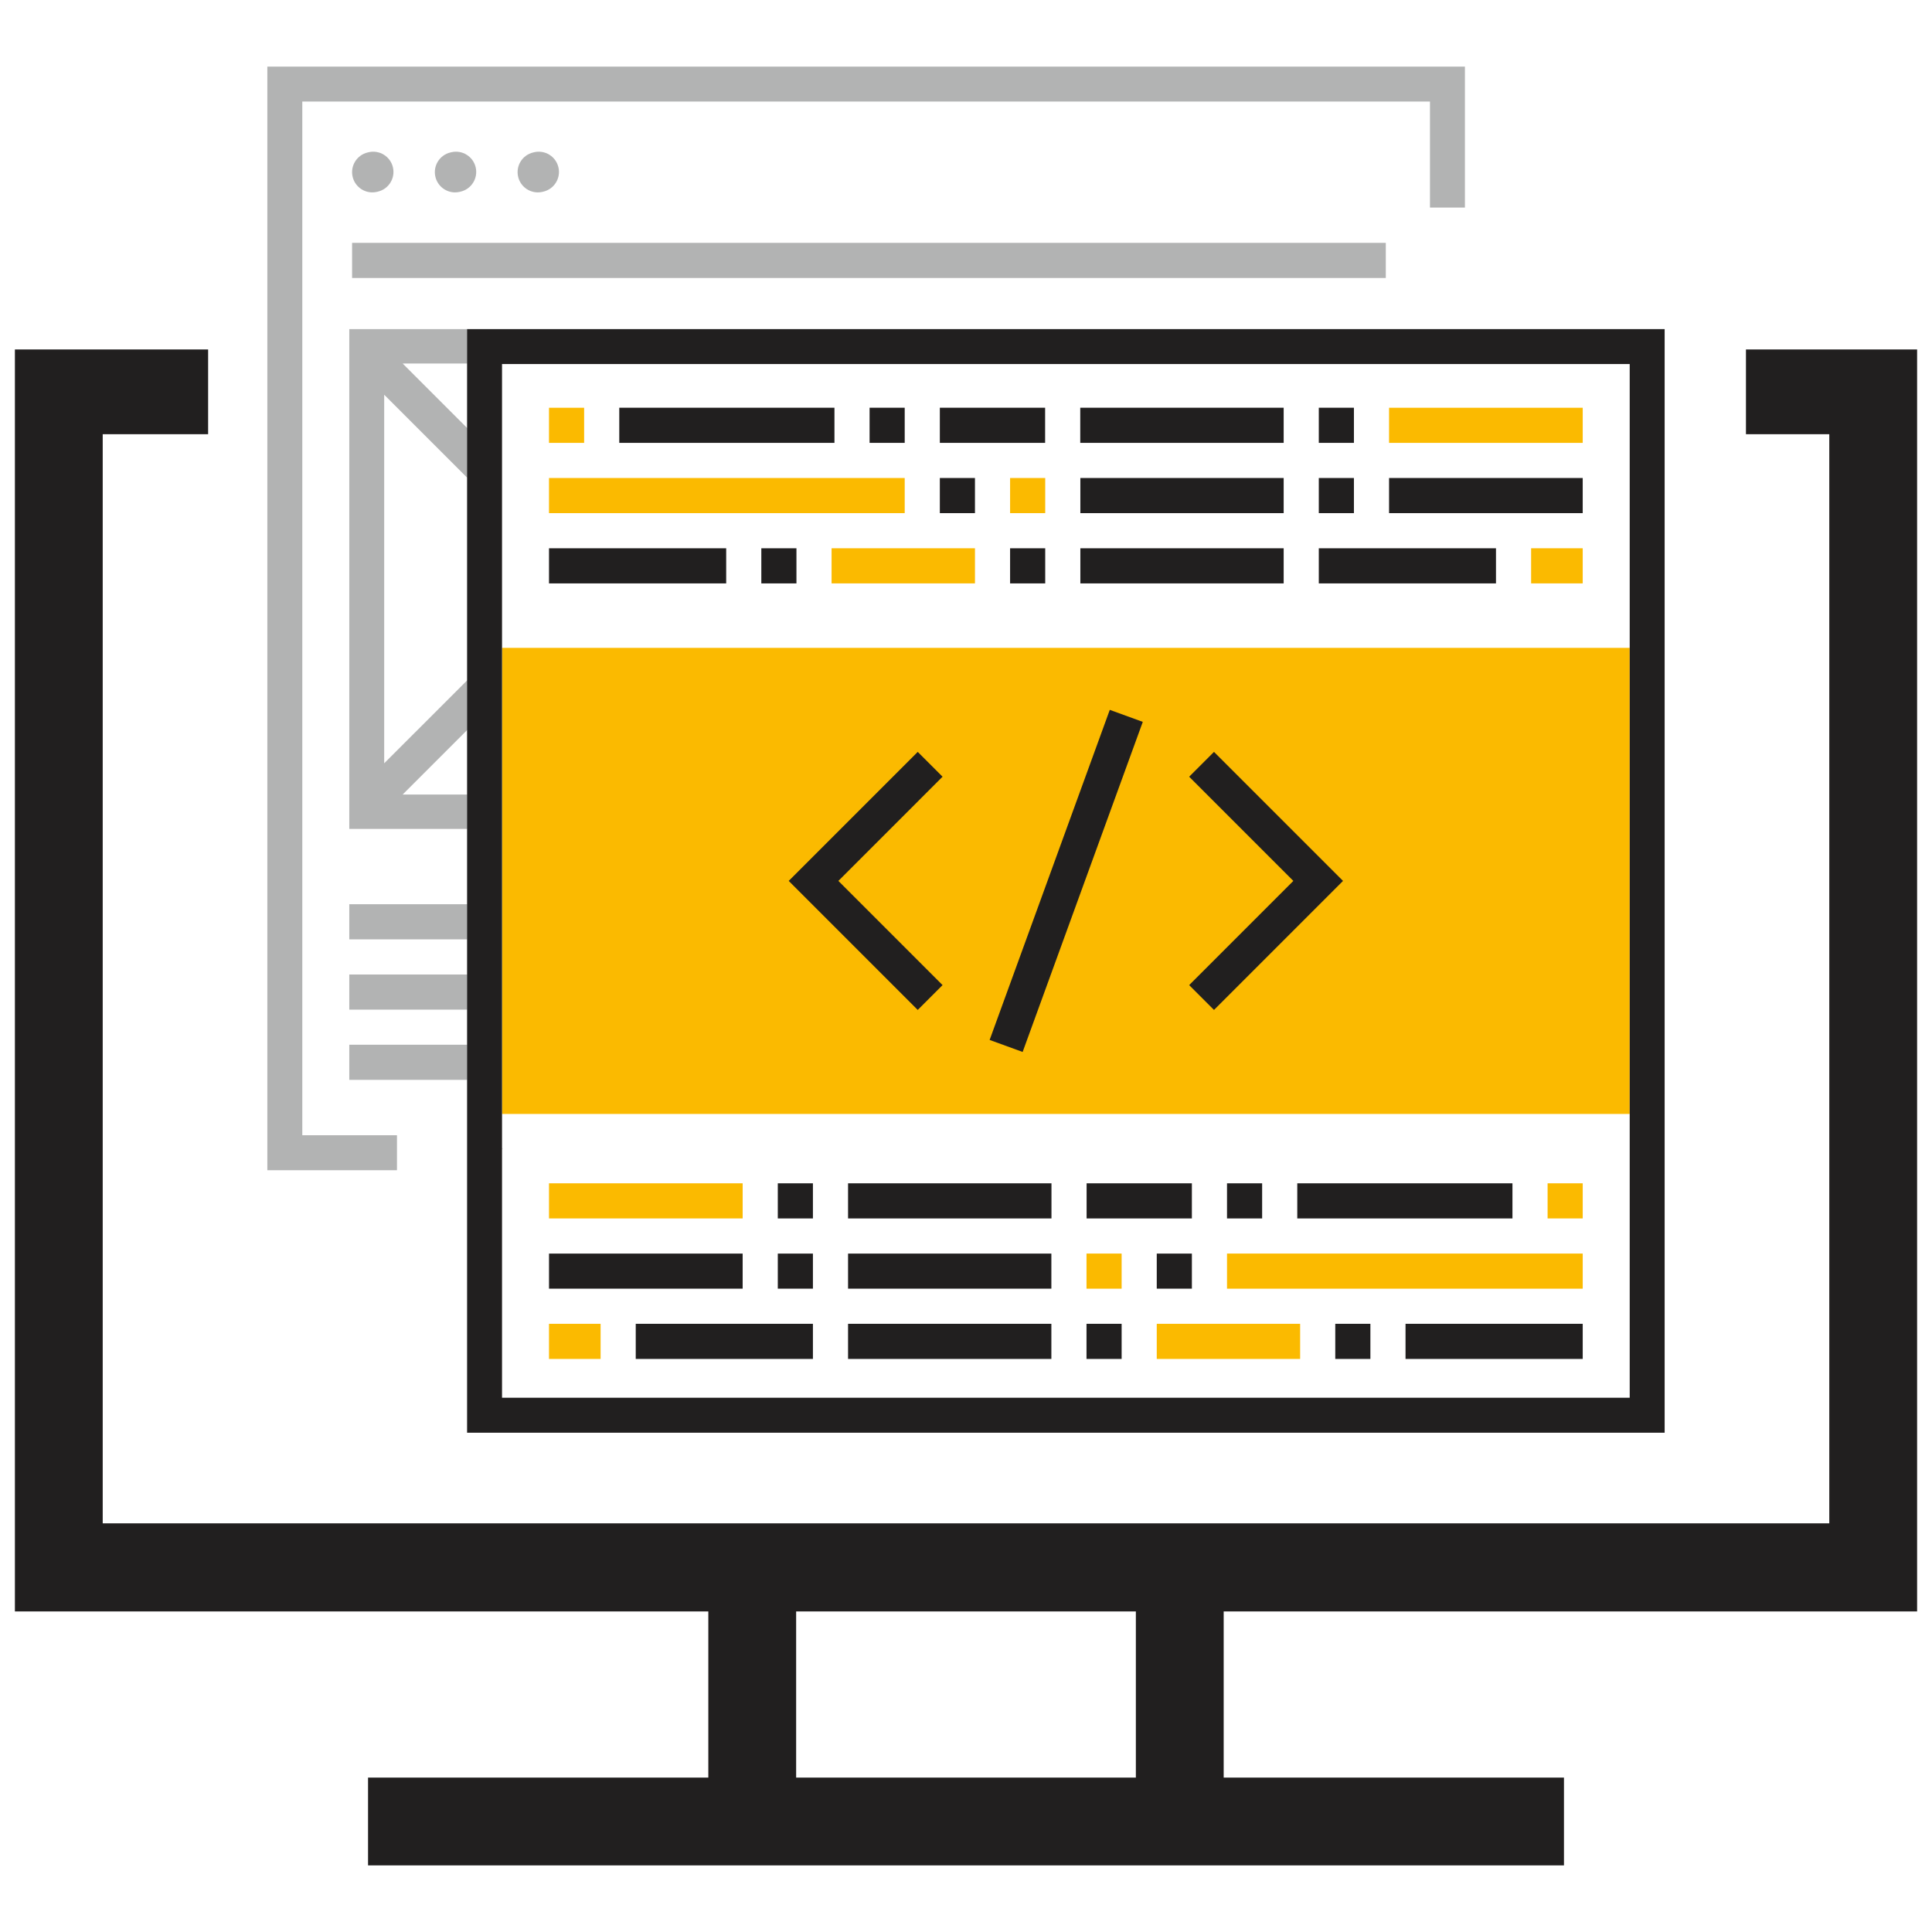
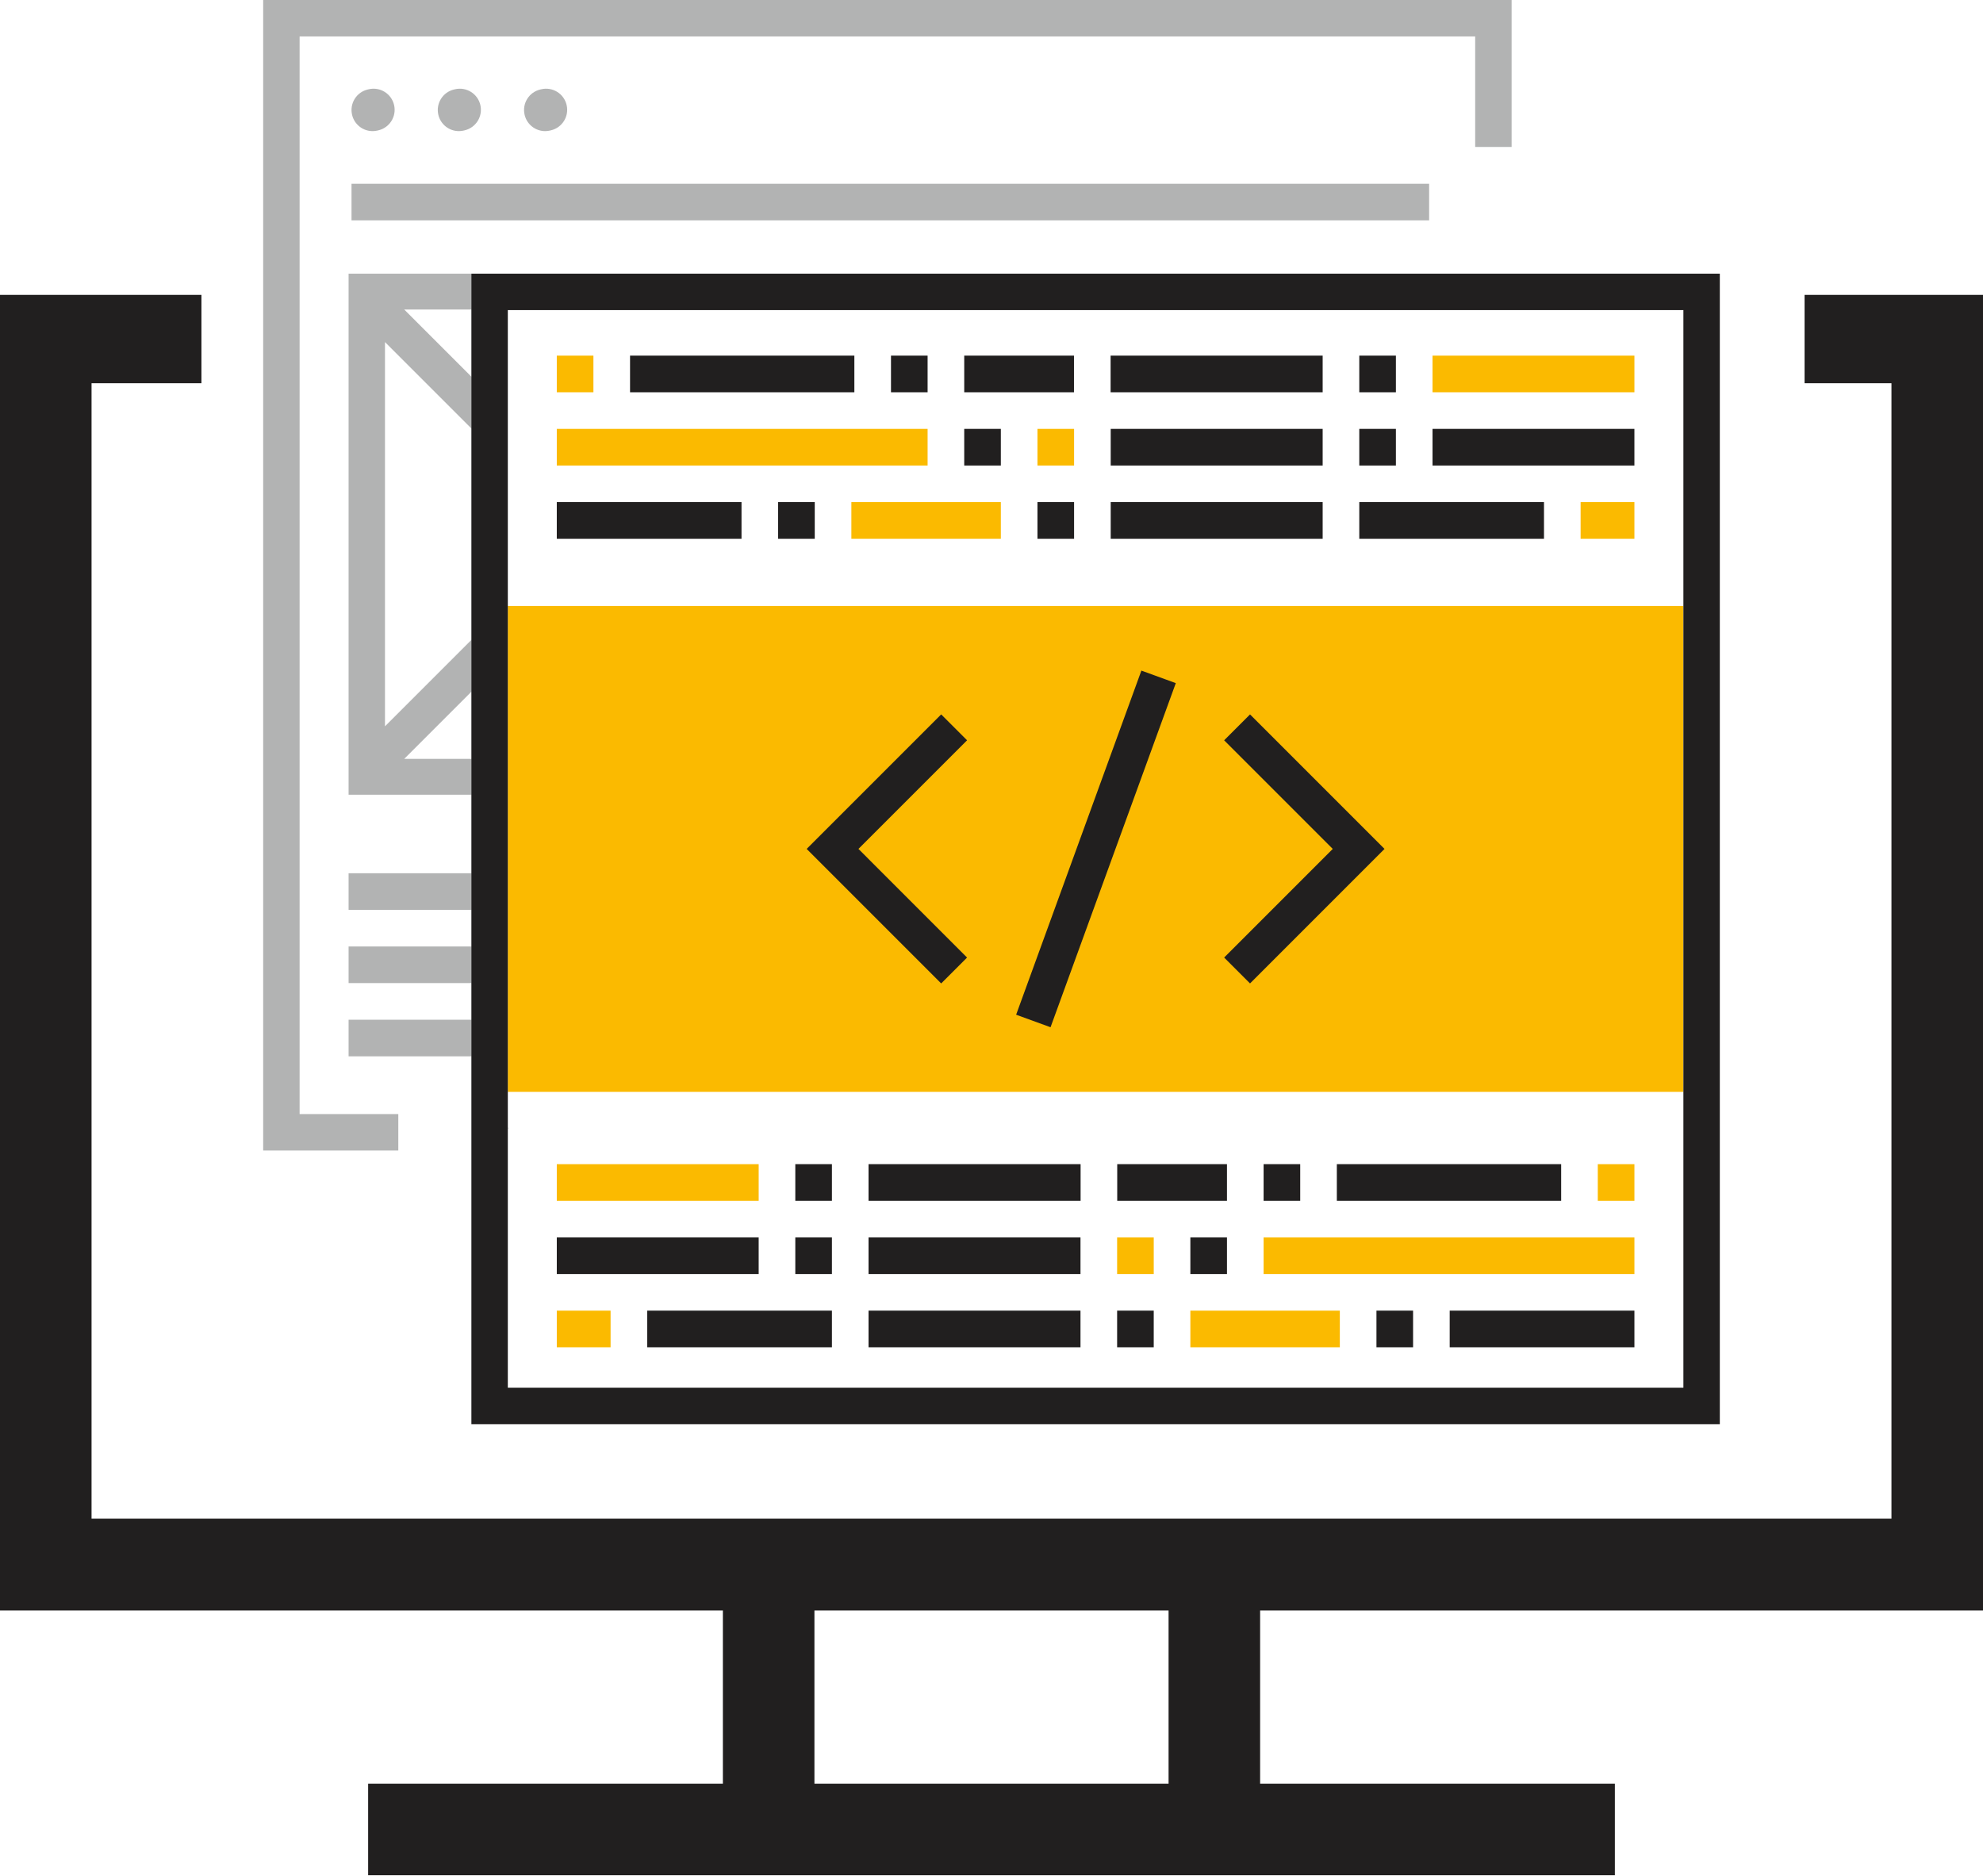
- <svg xmlns="http://www.w3.org/2000/svg" xml:space="preserve" width="100%" height="100%" version="1.1" style="shape-rendering:geometricPrecision; text-rendering:geometricPrecision; image-rendering:optimizeQuality; fill-rule:evenodd; clip-rule:evenodd" viewBox="0 0 5500 5500">
+ <svg xmlns="http://www.w3.org/2000/svg" width="100%" height="100%" style="shape-rendering:geometricPrecision; text-rendering:geometricPrecision; image-rendering:optimizeQuality; fill-rule:evenodd; clip-rule:evenodd" viewBox="0 0 20676.18 19551.93">
  <defs>
    <style>
-     .fil0 {fill:none;fill-rule:nonzero}
-     .fil4 {fill:#211F1F}
-     .fil3 {fill:#FBBA00}
-     .fil2 {fill:#211F1F;fill-rule:nonzero}
-     .fil1 {fill:#B2B3B3;fill-rule:nonzero}
-   </style>
+ .fil3 {fill:#211F1F}
+ .fil2 {fill:#FBBA00}
+ .fil1 {fill:#211F1F;fill-rule:nonzero}
+ .fil0 {fill:#B2B3B3;fill-rule:nonzero}
+ </style>
  </defs>
-   <rect class="fil0" x="-0" y="-0" width="5500" height="5500" />
-   <path class="fil1" d="M994.33 2674.18l336.09 0 0 -100 -336.09 0 0 100zm536.72 -2126.49c4.37,0 8.79,-0.52 13.25,-1.54l2.53 -0.61c30.96,-7.29 50.18,-38.28 42.89,-69.27 -7.27,-30.97 -38.28,-50.14 -69.25,-42.89l-2.55 0.61c-30.97,7.26 -50.17,38.27 -42.89,69.24 6.24,26.56 29.89,44.46 56.02,44.46zm-235.58 0c4.37,0 8.79,-0.52 13.25,-1.54l2.53 -0.61c30.96,-7.29 50.18,-38.28 42.89,-69.27 -7.27,-30.97 -38.28,-50.14 -69.25,-42.89l-2.55 0.61c-30.97,7.26 -50.17,38.27 -42.89,69.24 6.24,26.56 29.89,44.46 56.02,44.46zm-235.58 0c4.37,0 8.79,-0.52 13.25,-1.54l2.53 -0.61c30.96,-7.29 50.18,-38.28 42.89,-69.27 -7.27,-30.97 -38.28,-50.14 -69.25,-42.89l-2.55 0.61c-30.97,7.26 -50.17,38.27 -42.89,69.24 6.24,26.56 29.89,44.46 56.02,44.46zm-57.56 243.68l2942.75 0 0 -99.99 -2942.75 0 0 99.99zm-241.23 -601.74l3409.22 0 0 401.28 -99.49 0 0 -301.79 -3210.24 0 0 2942.75 269.51 0 0 99.49 -369 0 0 -3141.73zm233.23 747.27l336.09 0 0 97.93 -184.16 0 184.16 184.16 0 141.41 -236.69 -236.69 0 222.8 0 741.62 0 84.85 236.69 -236.69 0 141.41 -184.16 184.16 184.16 0 0 97.93 -336.09 0 0 -1422.89zm0 2137.28l336.09 0 0 -100 -336.09 0 0 100zm0 -200l336.09 0 0 -100 -336.09 0 0 100z" />
-   <path class="fil2" d="M1415.92 3260.02l7.77 6.09c2.79,2.21 5.73,4.11 8.78,5.75l-16.55 -11.84z" />
-   <path class="fil3" d="M1429.17 1844.34l3210.24 0 0 1326.85 -3210.24 0 0 -1326.85zm685.03 1624.29l-551.3 0 0 -100 551.3 0 0 100zm2391.47 0l-100 0 0 -100 100 0 0 100zm0 200l-1012.62 0 0 -100 1012.62 0 0 100zm-1312.62 0l-100 0 0 -100 100 0 0 100zm-1483.25 200l-146.89 0 0 -100 146.89 0 0 100zm1991.42 0l-408.17 0 0 -100 408.17 0 0 100zm-1333.88 -2207.84l408.18 0 0 -100 -408.18 0 0 100zm1991.42 0l146.89 0 0 -100 -146.89 0 0 100zm-1483.24 -200l100 0 0 -100 -100 0 0 100zm-1312.62 0l1012.62 0 0 -100 -1012.62 0 0 100zm0 -200l100 0 0 -100 -100 0 0 100zm2391.47 0l551.3 0 0 -100 -551.3 0 0 100z" />
-   <path class="fil4" d="M5207.6 4336.58l0 -3100.52 -237.24 0 0 -241.24 487.24 0 0 3341.76 0 250.89 -250 0 -1724.05 0 0 472.9 968.74 0 0 250 -3404.57 0 0 -250 968.74 0 0 -472.9 -1974.05 0 0 0 0 -3592.65 550.08 0 0 241.24 -300.08 0 0 3100.52 4915.19 0zm-3877.92 -3399.68l3409.22 0 0 3141.73 -3409.22 0 0 -3141.73zm984.55 2531.73l-100 0 0 -100 100 0 0 100zm679.09 0l-579.09 0 0 -100 579.09 0 0 100zm399.72 0l-299.71 0 0 -100 299.71 0 0 100zm200.01 0l-100 0 0 -100 100 0 0 100zm712.59 0l-612.59 0 0 -100 612.59 0 0 100zm-2191.44 200l-551.28 0 0 -100 551.28 0 0 100zm200.03 0l-100 0 0 -100 100 0 0 100zm678.79 0l-578.79 0 0 -100 578.79 0 0 100zm400.03 0l-100 0 0 -100 100 0 0 100zm1112.62 200l-504.43 0 0 -100 504.43 0 0 100zm-604.43 0l-100 0 0 -100 100 0 0 100zm-708.19 0l-100 0 0 -100 100 0 0 100zm-200.03 0l-578.79 0 0 -100 578.79 0 0 100zm-678.79 0l-504.42 0 0 -100 504.42 0 0 100zm-551.3 -2607.84l612.59 0 0 -100 -612.59 0 0 100zm712.59 0l100 0 0 -100 -100 0 0 100zm200.01 0l299.71 0 0 -100 -299.71 0 0 100zm399.72 0l579.09 0 0 -100 -579.09 0 0 100zm679.09 0l100 0 0 -100 -100 0 0 100zm200.03 200l551.28 0 0 -100 -551.28 0 0 100zm-200.03 0l100 0 0 -100 -100 0 0 100zm-678.79 0l578.79 0 0 -100 -578.79 0 0 100zm-400.03 0l100 0 0 -100 -100 0 0 100zm-1112.62 200l504.43 0 0 -100 -504.43 0 0 100zm604.43 0l100 0 0 -100 -100 0 0 100zm708.19 0l100 0 0 -100 -100 0 0 100zm200.03 0l578.79 0 0 -100 -578.79 0 0 100zm678.79 0l504.42 0 0 -100 -504.42 0 0 100zm-843.09 1333.91l342.03 -939.67 -93.97 -34.21 -342.03 939.67 93.97 34.21zm912.03 -486.95l-367.29 367.33 -70.69 -70.69 296.6 -296.64 -296.61 -296.61 70.69 -70.69 296.61 296.61 70.69 70.69zm-1577.99 0l367.29 367.33 70.69 -70.69 -296.6 -296.64 296.61 -296.61 -70.69 -70.69 -296.61 296.61 -70.69 70.69zm-816.12 -1471.36l3210.24 0 0 2942.75 -3210.24 0 0 -2942.75zm1804.38 4023.98l0 -472.9 -967.09 0 0 472.9 967.09 0z" />
+   <path class="fil0" d="M3634.61 9486.48l1283.25 0 0 -381.82 -1283.25 0 0 381.82zm2049.3 -8119.33c16.69,0 33.56,-1.99 50.59,-5.88l9.66 -2.33c118.21,-27.83 191.6,-146.16 163.76,-264.49 -27.76,-118.25 -146.16,-191.44 -264.41,-163.76l-9.74 2.33c-118.25,27.72 -191.56,146.12 -163.76,264.37 23.83,101.41 114.13,169.76 213.89,169.76l0.01 0zm-899.49 0c16.69,0 33.56,-1.99 50.59,-5.88l9.66 -2.33c118.21,-27.83 191.6,-146.16 163.76,-264.49 -27.76,-118.25 -146.16,-191.44 -264.41,-163.76l-9.74 2.33c-118.25,27.72 -191.56,146.12 -163.76,264.37 23.83,101.41 114.13,169.76 213.89,169.76l0.01 0zm-899.49 0c16.69,0 33.56,-1.99 50.59,-5.88l9.66 -2.33c118.21,-27.83 191.6,-146.16 163.76,-264.49 -27.76,-118.25 -146.16,-191.44 -264.41,-163.76l-9.74 2.33c-118.25,27.72 -191.56,146.12 -163.76,264.37 23.83,101.41 114.13,169.76 213.89,169.76l0.01 0zm-219.77 930.41l11235.95 0 0 -381.78 -11235.95 0 0 381.78zm-921.06 -2297.55l13017.02 0 0 1532.16 -379.87 0 0 -1152.29 -12257.28 0 0 11235.95 1029.04 0 0 379.87 -1408.91 0 0 -11995.7 0 0.01zm890.51 2853.21l1283.25 0 0 373.91 -703.16 0 703.16 703.16 0 539.93 -903.73 -903.73 0 850.69 0 2831.64 0 323.97 903.73 -903.73 0 539.93 -703.16 703.16 703.16 0 0 373.91 -1283.25 0 0 -5432.85 0 0.01zm0 8160.53l1283.25 0 0 -381.82 -1283.25 0 0 381.82zm0 -763.64l1283.25 0 0 -381.82 -1283.25 0 0 381.82z" />
+   <path class="fil1" d="M5244.32 11723.32l29.67 23.25c10.65,8.44 21.88,15.69 33.52,21.95l-63.19 -45.21 0 0.01z" />
+   <path class="fil2" d="M5294.91 6318l12257.28 0 0 5066.15 -12257.28 0 0 -5066.15zm2615.57 6201.83l-2104.96 0 0 -381.82 2104.96 0 0 381.82zm9131.07 0l-381.82 0 0 -381.82 381.82 0 0 381.82zm0 763.64l-3866.37 0 0 -381.82 3866.37 0 0 381.82zm-5011.82 0l-381.82 0 0 -381.82 381.82 0 0 381.82zm-5663.32 763.63l-560.85 0 0 -381.82 560.85 0 0 381.82zm7603.6 0l-1558.47 0 0 -381.82 1558.47 0 0 381.82zm-5093 -8429.93l1558.51 0 0 -381.82 -1558.51 0 0 381.82zm7603.61 0l560.85 0 0 -381.82 -560.85 0 0 381.82zm-5663.28 -763.64l381.82 0 0 -381.82 -381.82 0 0 381.82zm-5011.82 0l3866.37 0 0 -381.82 -3866.37 0 0 381.82zm0 -763.63l381.82 0 0 -381.82 -381.82 0 0 381.82zm9131.06 0l2104.96 0 0 -381.82 -2104.96 0 0 381.82z" />
+   <path class="fil3" d="M19721.64 15833.82l0 -11838.35 -905.83 0 0 -921.1 1860.37 0 0 12759.45 0 957.94 -954.55 0 -6582.74 0 0 1805.62 3698.83 0 0 954.55 -12999.27 0 0 -954.55 3698.83 0 0 -1805.62 -7537.28 0 0 0 0 -13717.39 2100.31 0 0 921.1 -1145.76 0 0 11838.35 18767.09 0zm-14806.6 -12980.6l13017.02 0 0 11995.7 -13017.02 0 0 -11995.7zm3759.19 9666.61l-381.82 0 0 -381.82 381.82 0 0 381.82zm2592.89 0l-2211.07 0 0 -381.82 2211.07 0 0 381.82zm1526.2 0l-1144.35 0 0 -381.82 1144.35 0 0 381.82zm763.68 0l-381.82 0 0 -381.82 381.82 0 0 381.82zm2720.8 0l-2338.98 0 0 -381.82 2338.98 0 0 381.82zm-8367.32 763.64l-2104.89 0 0 -381.82 2104.89 0 0 381.82zm763.75 0l-381.82 0 0 -381.82 381.82 0 0 381.82zm2591.74 0l-2209.93 0 0 -381.82 2209.93 0 0 381.82zm1527.39 0l-381.82 0 0 -381.82 381.82 0 0 381.82zm4248.19 763.63l-1926.01 0 0 -381.82 1926.01 0 0 381.82zm-2307.83 0l-381.82 0 0 -381.82 381.82 0 0 381.82zm-2703.99 0l-381.82 0 0 -381.82 381.82 0 0 381.82zm-763.76 0l-2209.93 0 0 -381.82 2209.93 0 0 381.82zm-2591.74 0l-1925.97 0 0 -381.82 1925.97 0 0 381.82zm-2104.96 -9957.2l2338.98 0 0 -381.82 -2338.98 0 0 381.82zm2720.8 0l381.82 0 0 -381.82 -381.82 0 0 381.82zm763.67 0l1144.35 0 0 -381.82 -1144.35 0 0 381.82zm1526.2 0l2211.07 0 0 -381.82 -2211.07 0 0 381.82zm2592.89 0l381.82 0 0 -381.82 -381.82 0 0 381.82zm763.75 763.63l2104.89 0 0 -381.82 -2104.89 0 0 381.82zm-763.75 0l381.82 0 0 -381.82 -381.82 0 0 381.82zm-2591.74 0l2209.93 0 0 -381.82 -2209.93 0 0 381.82zm-1527.39 0l381.82 0 0 -381.82 -381.82 0 0 381.82zm-4248.18 763.64l1926.01 0 0 -381.82 -1926.01 0 0 381.82zm2307.82 0l381.82 0 0 -381.82 -381.82 0 0 381.82zm2704 0l381.82 0 0 -381.82 -381.82 0 0 381.82zm763.75 0l2209.93 0 0 -381.82 -2209.93 0 0 381.82zm2591.74 0l1925.97 0 0 -381.82 -1925.97 0 0 381.82zm-3219.07 5093.11l1305.93 -3587.83 -358.79 -130.62 -1305.93 3587.83 358.79 130.62zm3482.3 -1859.26l-1402.38 1402.53 -269.91 -269.91 1132.47 -1132.63 -1132.51 -1132.51 269.91 -269.91 1132.51 1132.51 269.91 269.91 0 0.01zm-6025.05 0l1402.38 1402.53 269.91 -269.91 -1132.47 -1132.63 1132.51 -1132.51 -269.91 -269.91 -1132.51 1132.51 -269.91 269.91 0 0.01zm-3116.1 -5617.92l12257.28 0 0 11235.95 -12257.28 0 0 -11235.95zm6889.45 15364.28l0 -1805.62 -3692.53 0 0 1805.62 3692.53 0z" />
</svg>
